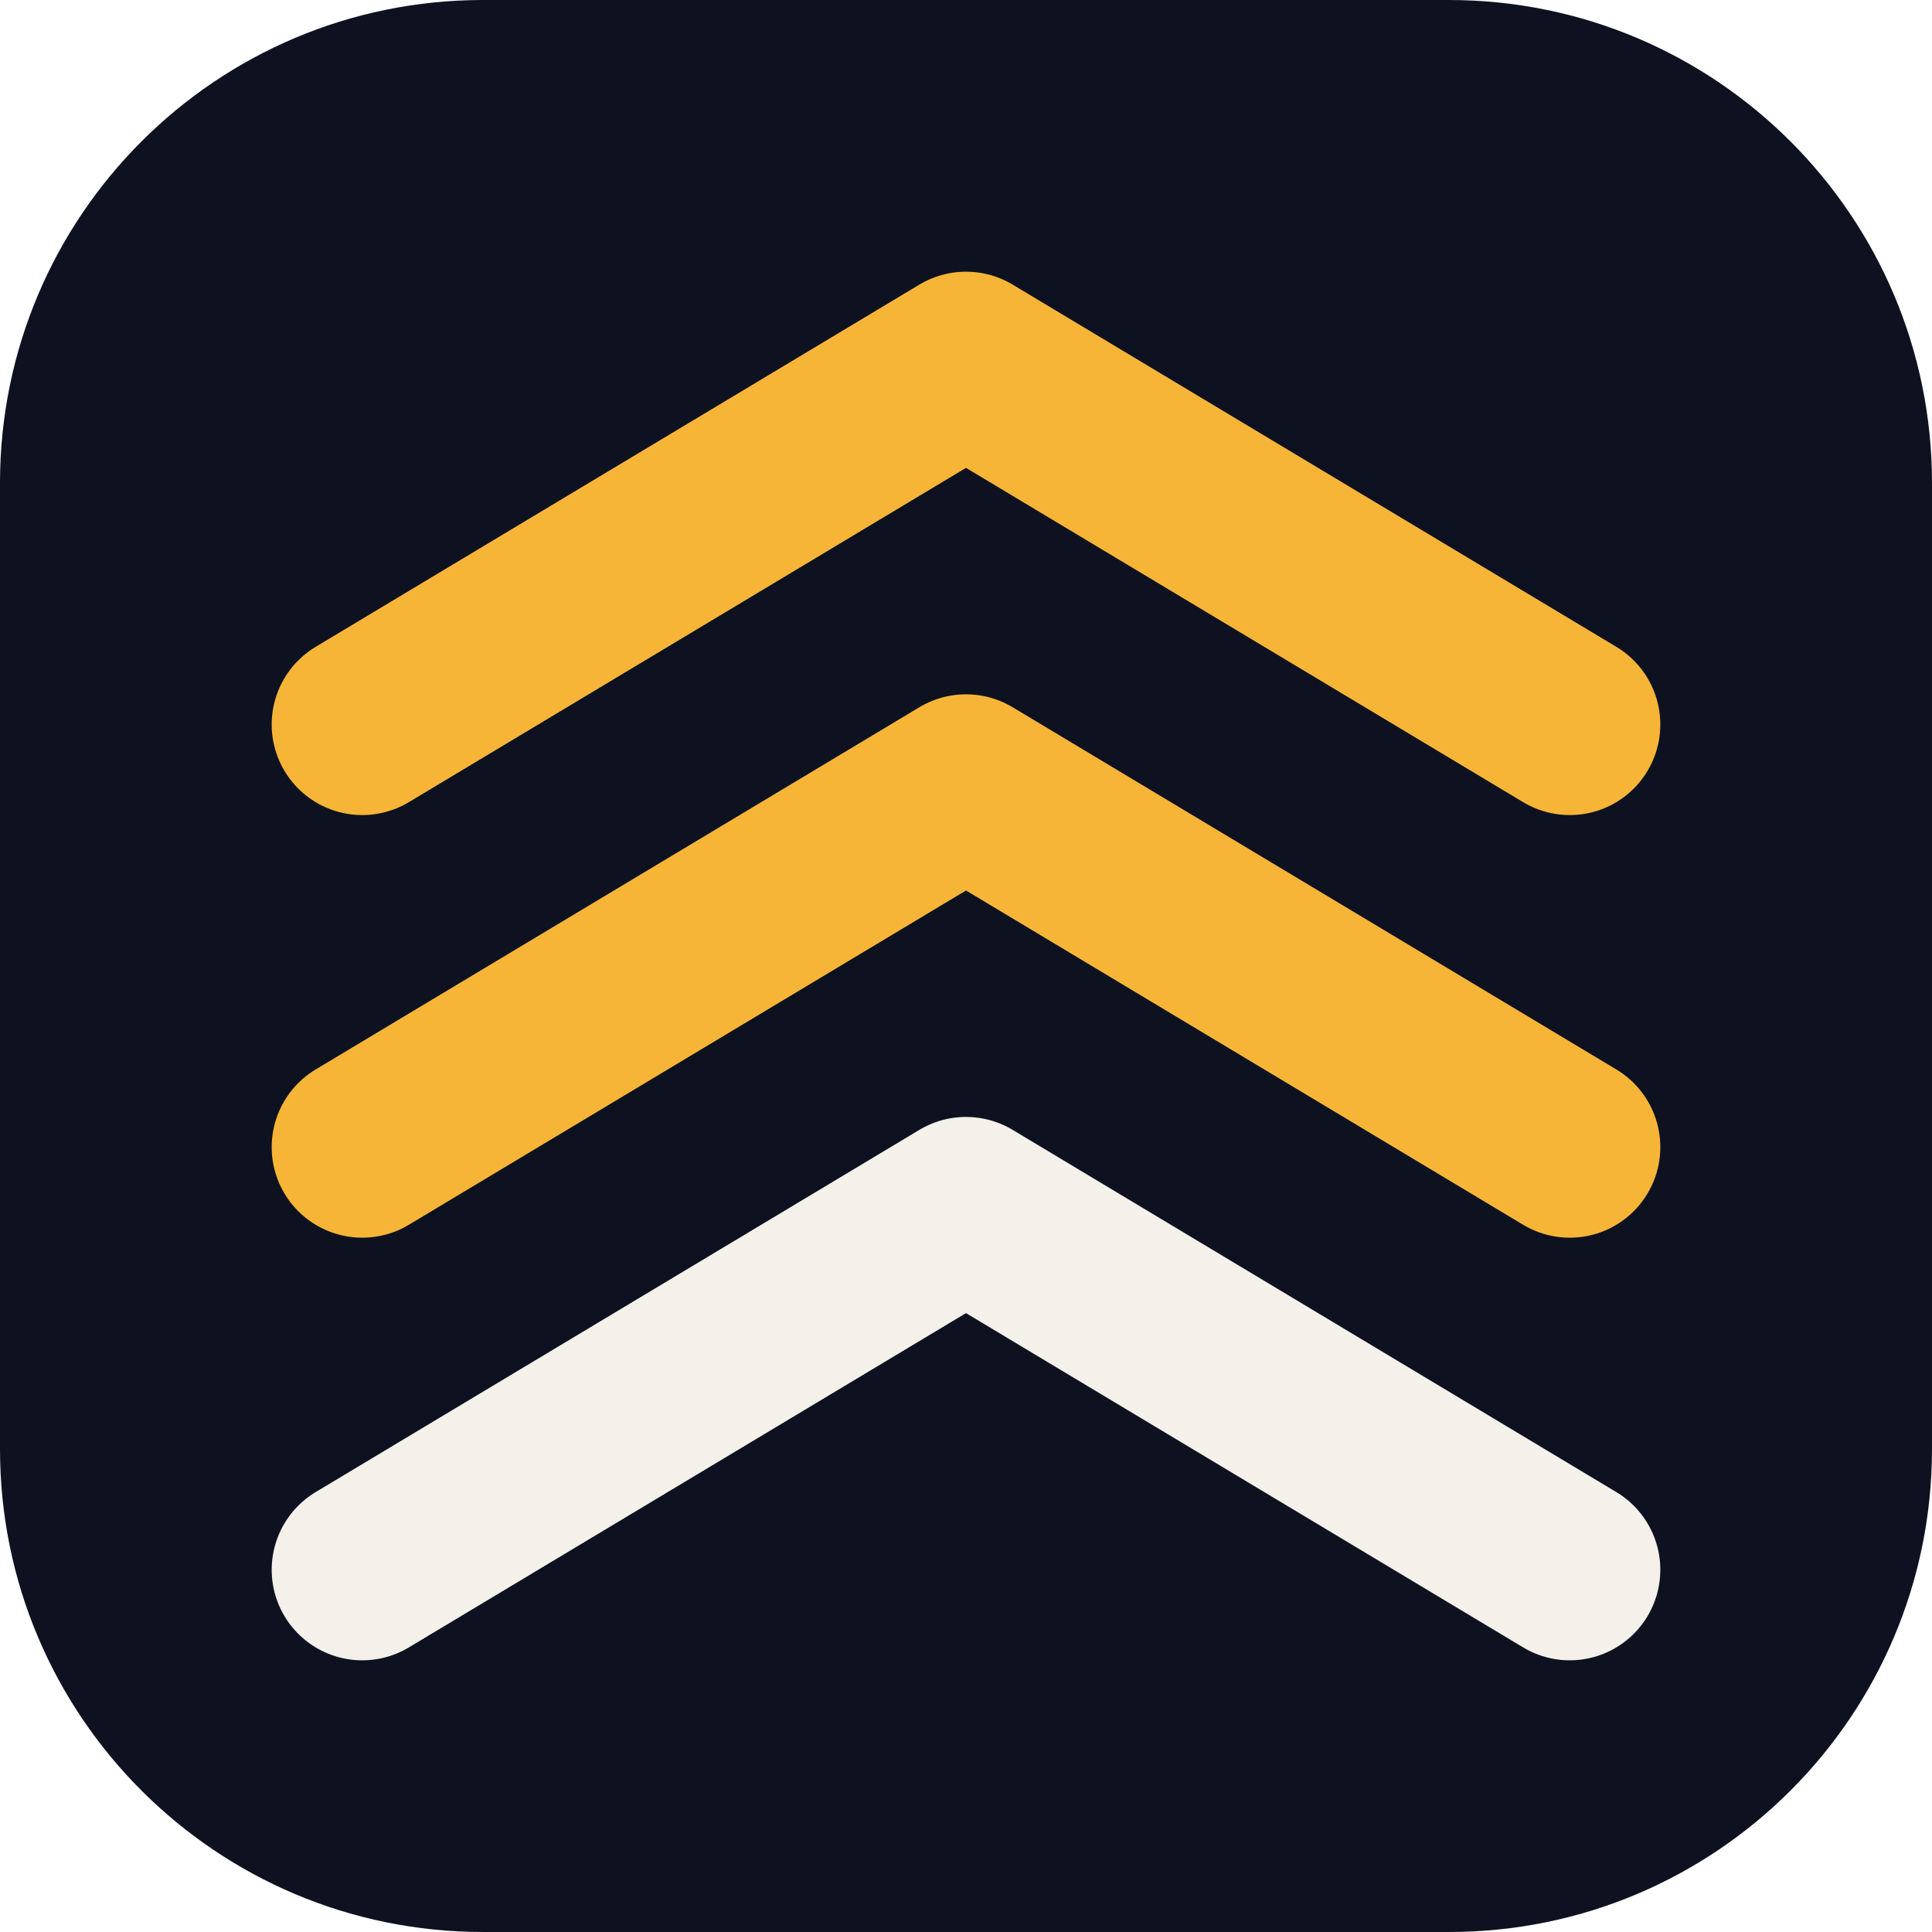
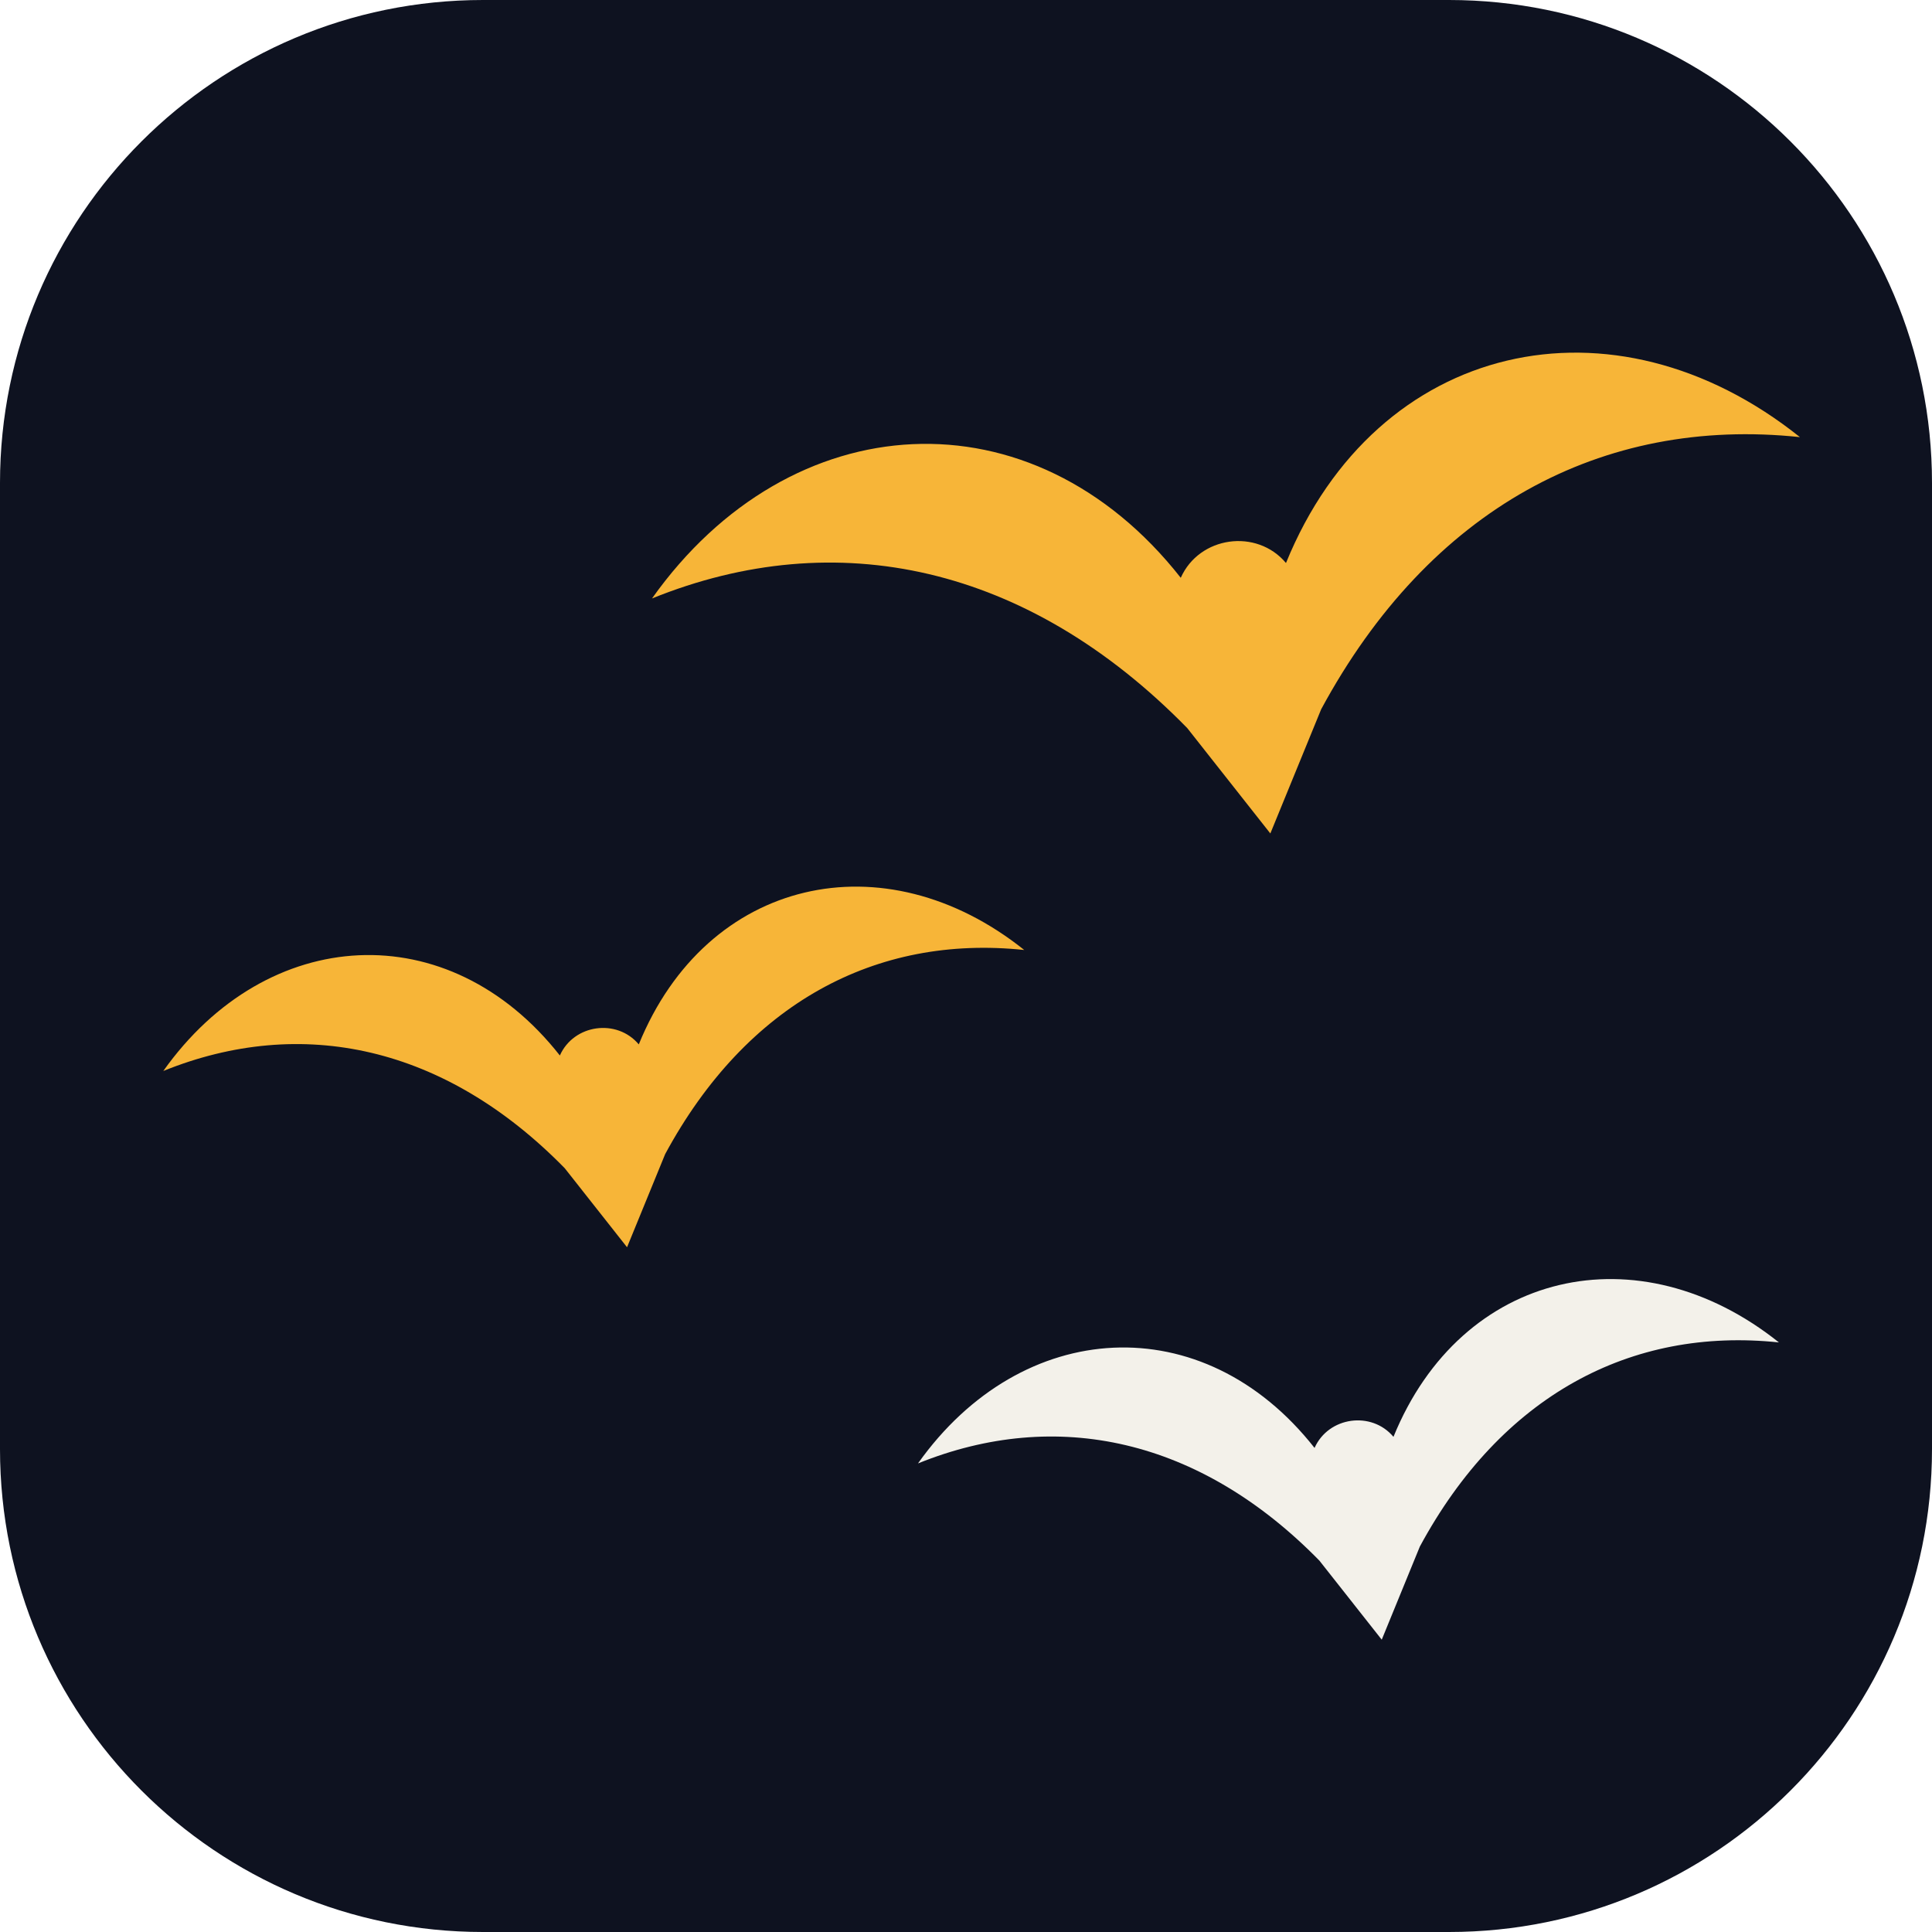
<svg xmlns="http://www.w3.org/2000/svg" viewBox="0 0 32 32">
  <rect width="32" height="32" rx="8" fill="#0E1220" />
-   <path d="M6 12l10-6 10 6M6 19l10-6 10 6" stroke="#F7B538" stroke-width="3" fill="none" stroke-linecap="round" stroke-linejoin="round" />
-   <path d="M6 26l10-6 10 6" stroke="#F3F1EA" stroke-width="3" fill="none" stroke-linecap="round" stroke-linejoin="round" />
+   <path fill="#F7B538" transform="translate(11 5.5) rotate(-8 12 5) scale(0.8)" d="M0 3.4C3.4-0.2 8.4 0.2 10.9 4.5 11.4 3.7 12.6 3.7 13.1 4.5 15.6 0.2 20.6-0.2 24 3.4 20 2.4 16.2 3.8 13.4 7.6L12 10 10.6 7.6C7.8 3.8 4 2.4 0 3.4Z" />
+   <path fill="#F7B538" transform="translate(3 14) rotate(-8 12 5) scale(0.6)" d="M0 3.4C3.4-0.2 8.4 0.2 10.9 4.5 11.4 3.7 12.6 3.7 13.1 4.5 15.6 0.2 20.6-0.2 24 3.4 20 2.4 16.2 3.8 13.4 7.6L12 10 10.6 7.6C7.8 3.8 4 2.4 0 3.4Z" />
+   <path fill="#F3F1EA" transform="translate(15.5 20.5) rotate(-8 12 5) scale(0.6)" d="M0 3.4C3.4-0.2 8.4 0.2 10.9 4.5 11.4 3.7 12.6 3.7 13.1 4.5 15.6 0.2 20.6-0.2 24 3.4 20 2.4 16.2 3.8 13.4 7.6L12 10 10.6 7.6C7.8 3.8 4 2.4 0 3.4Z" />
</svg>
